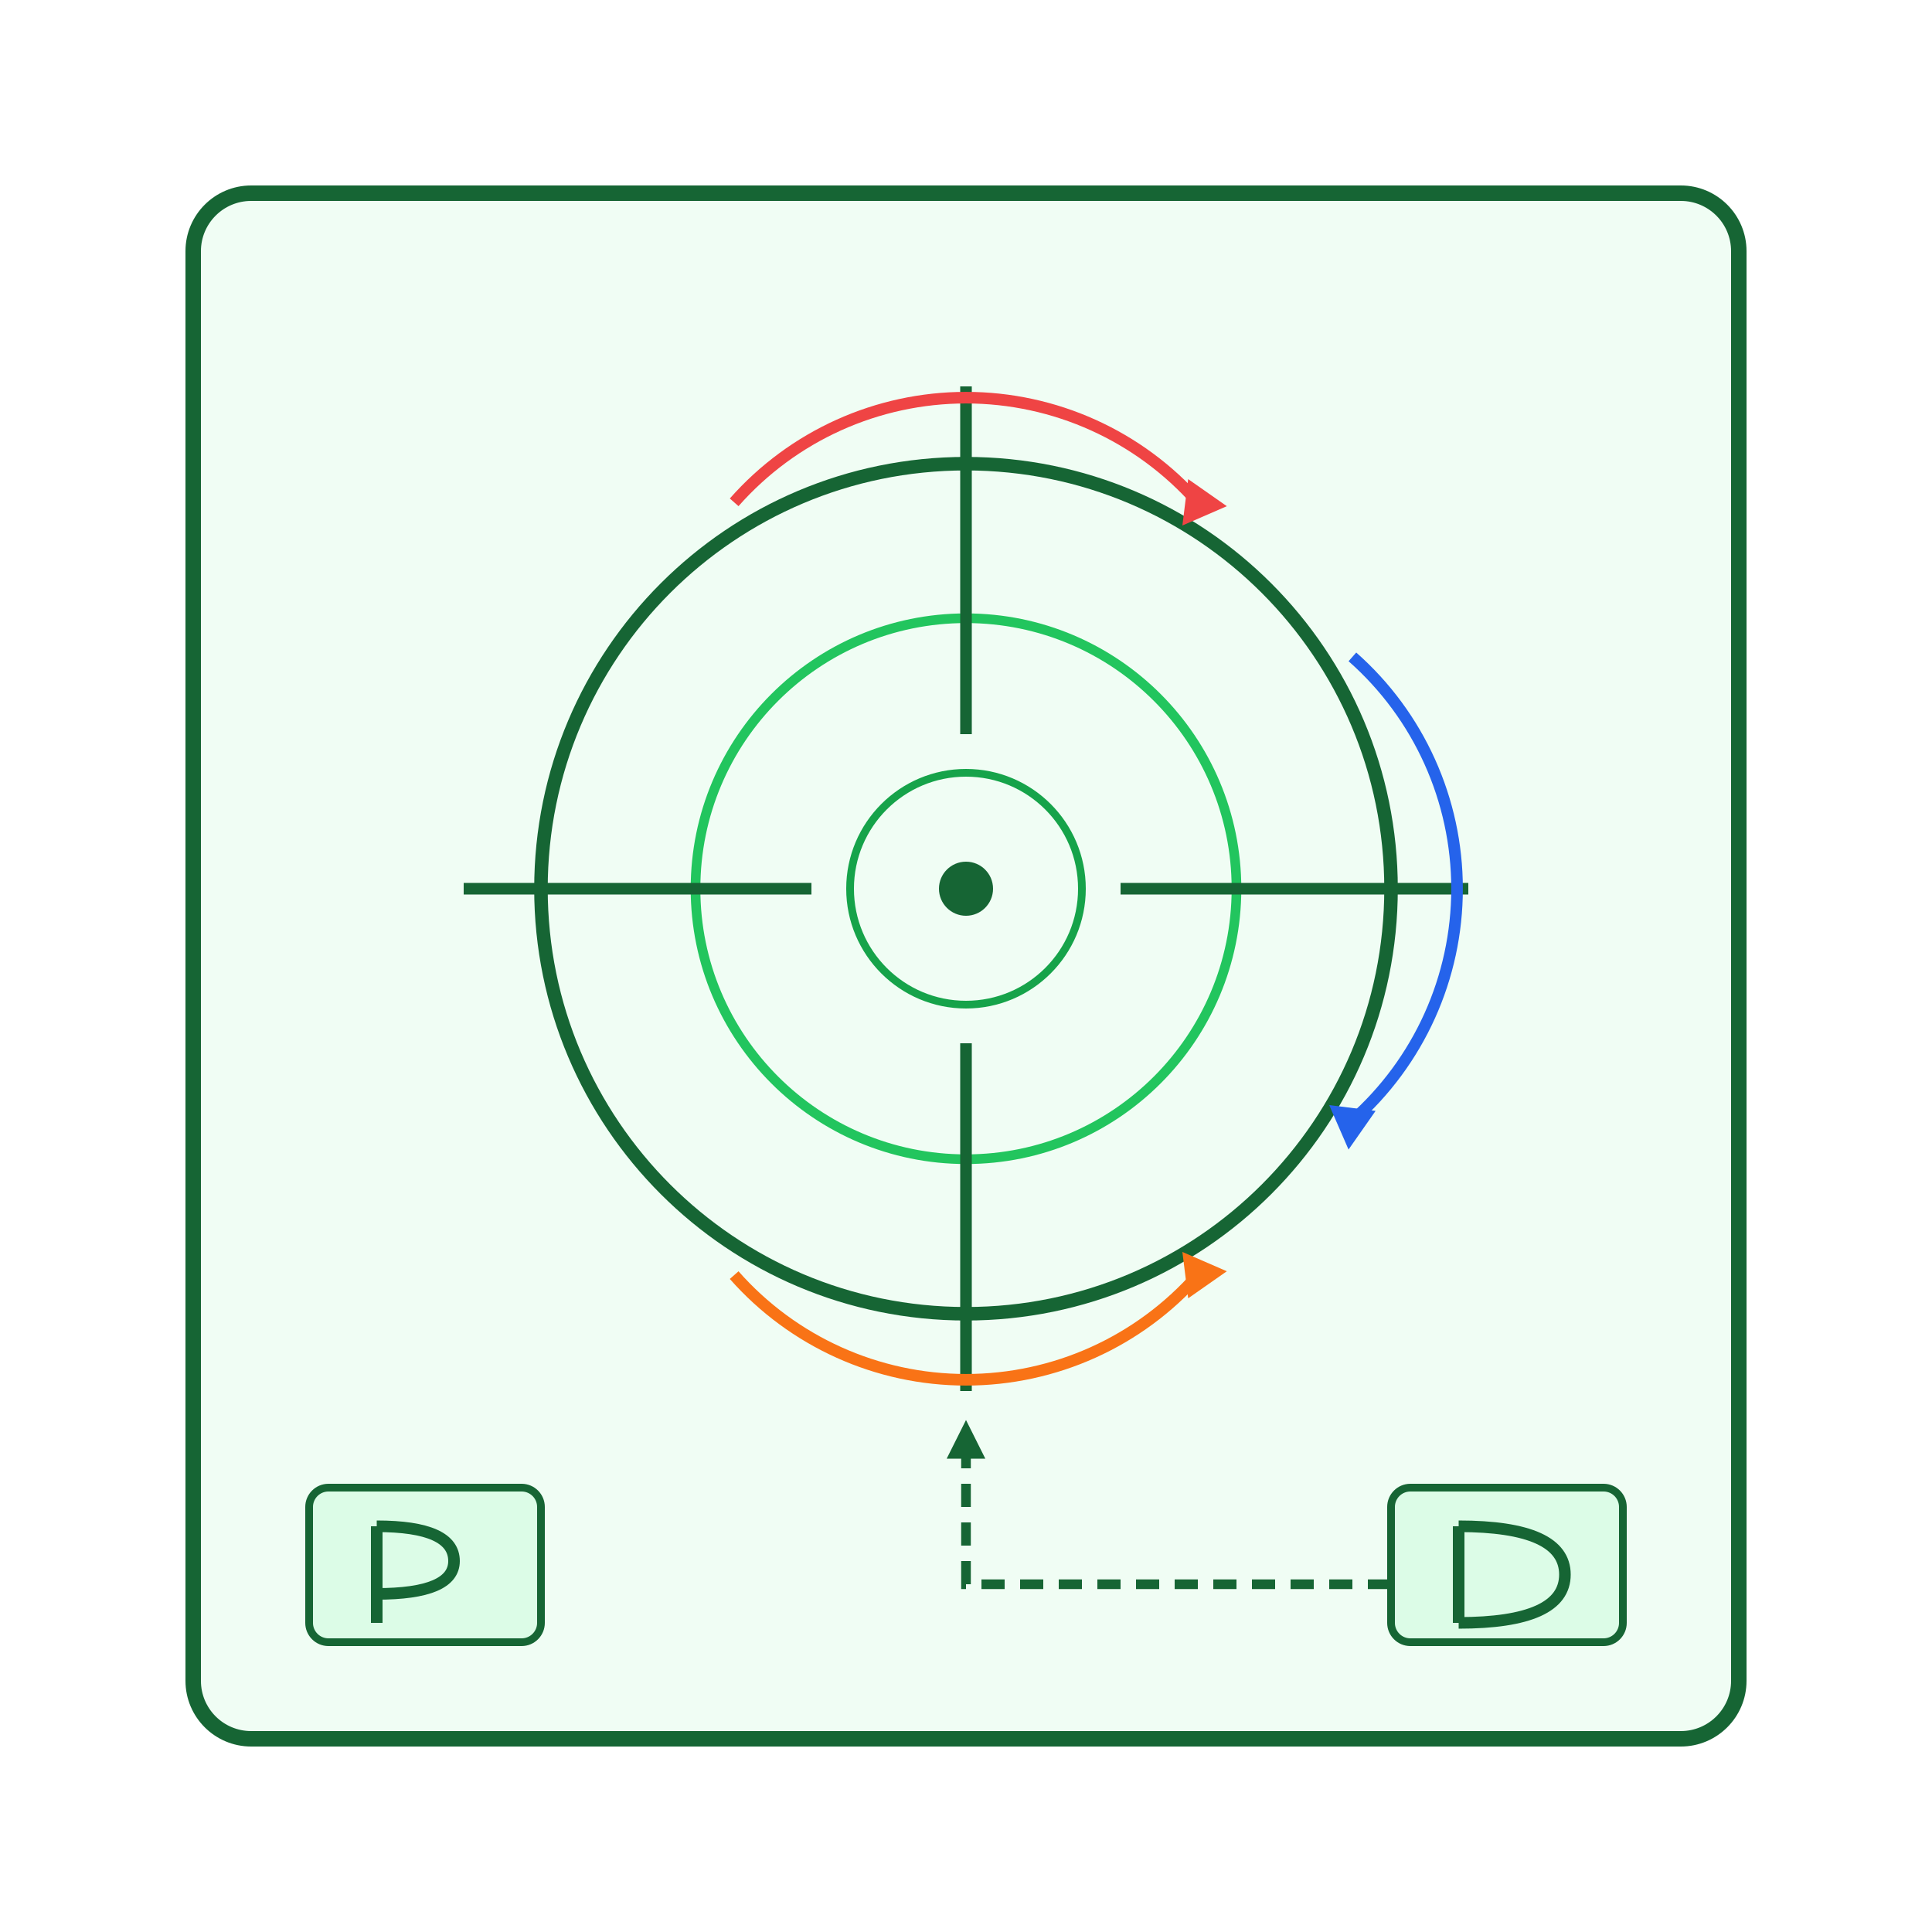
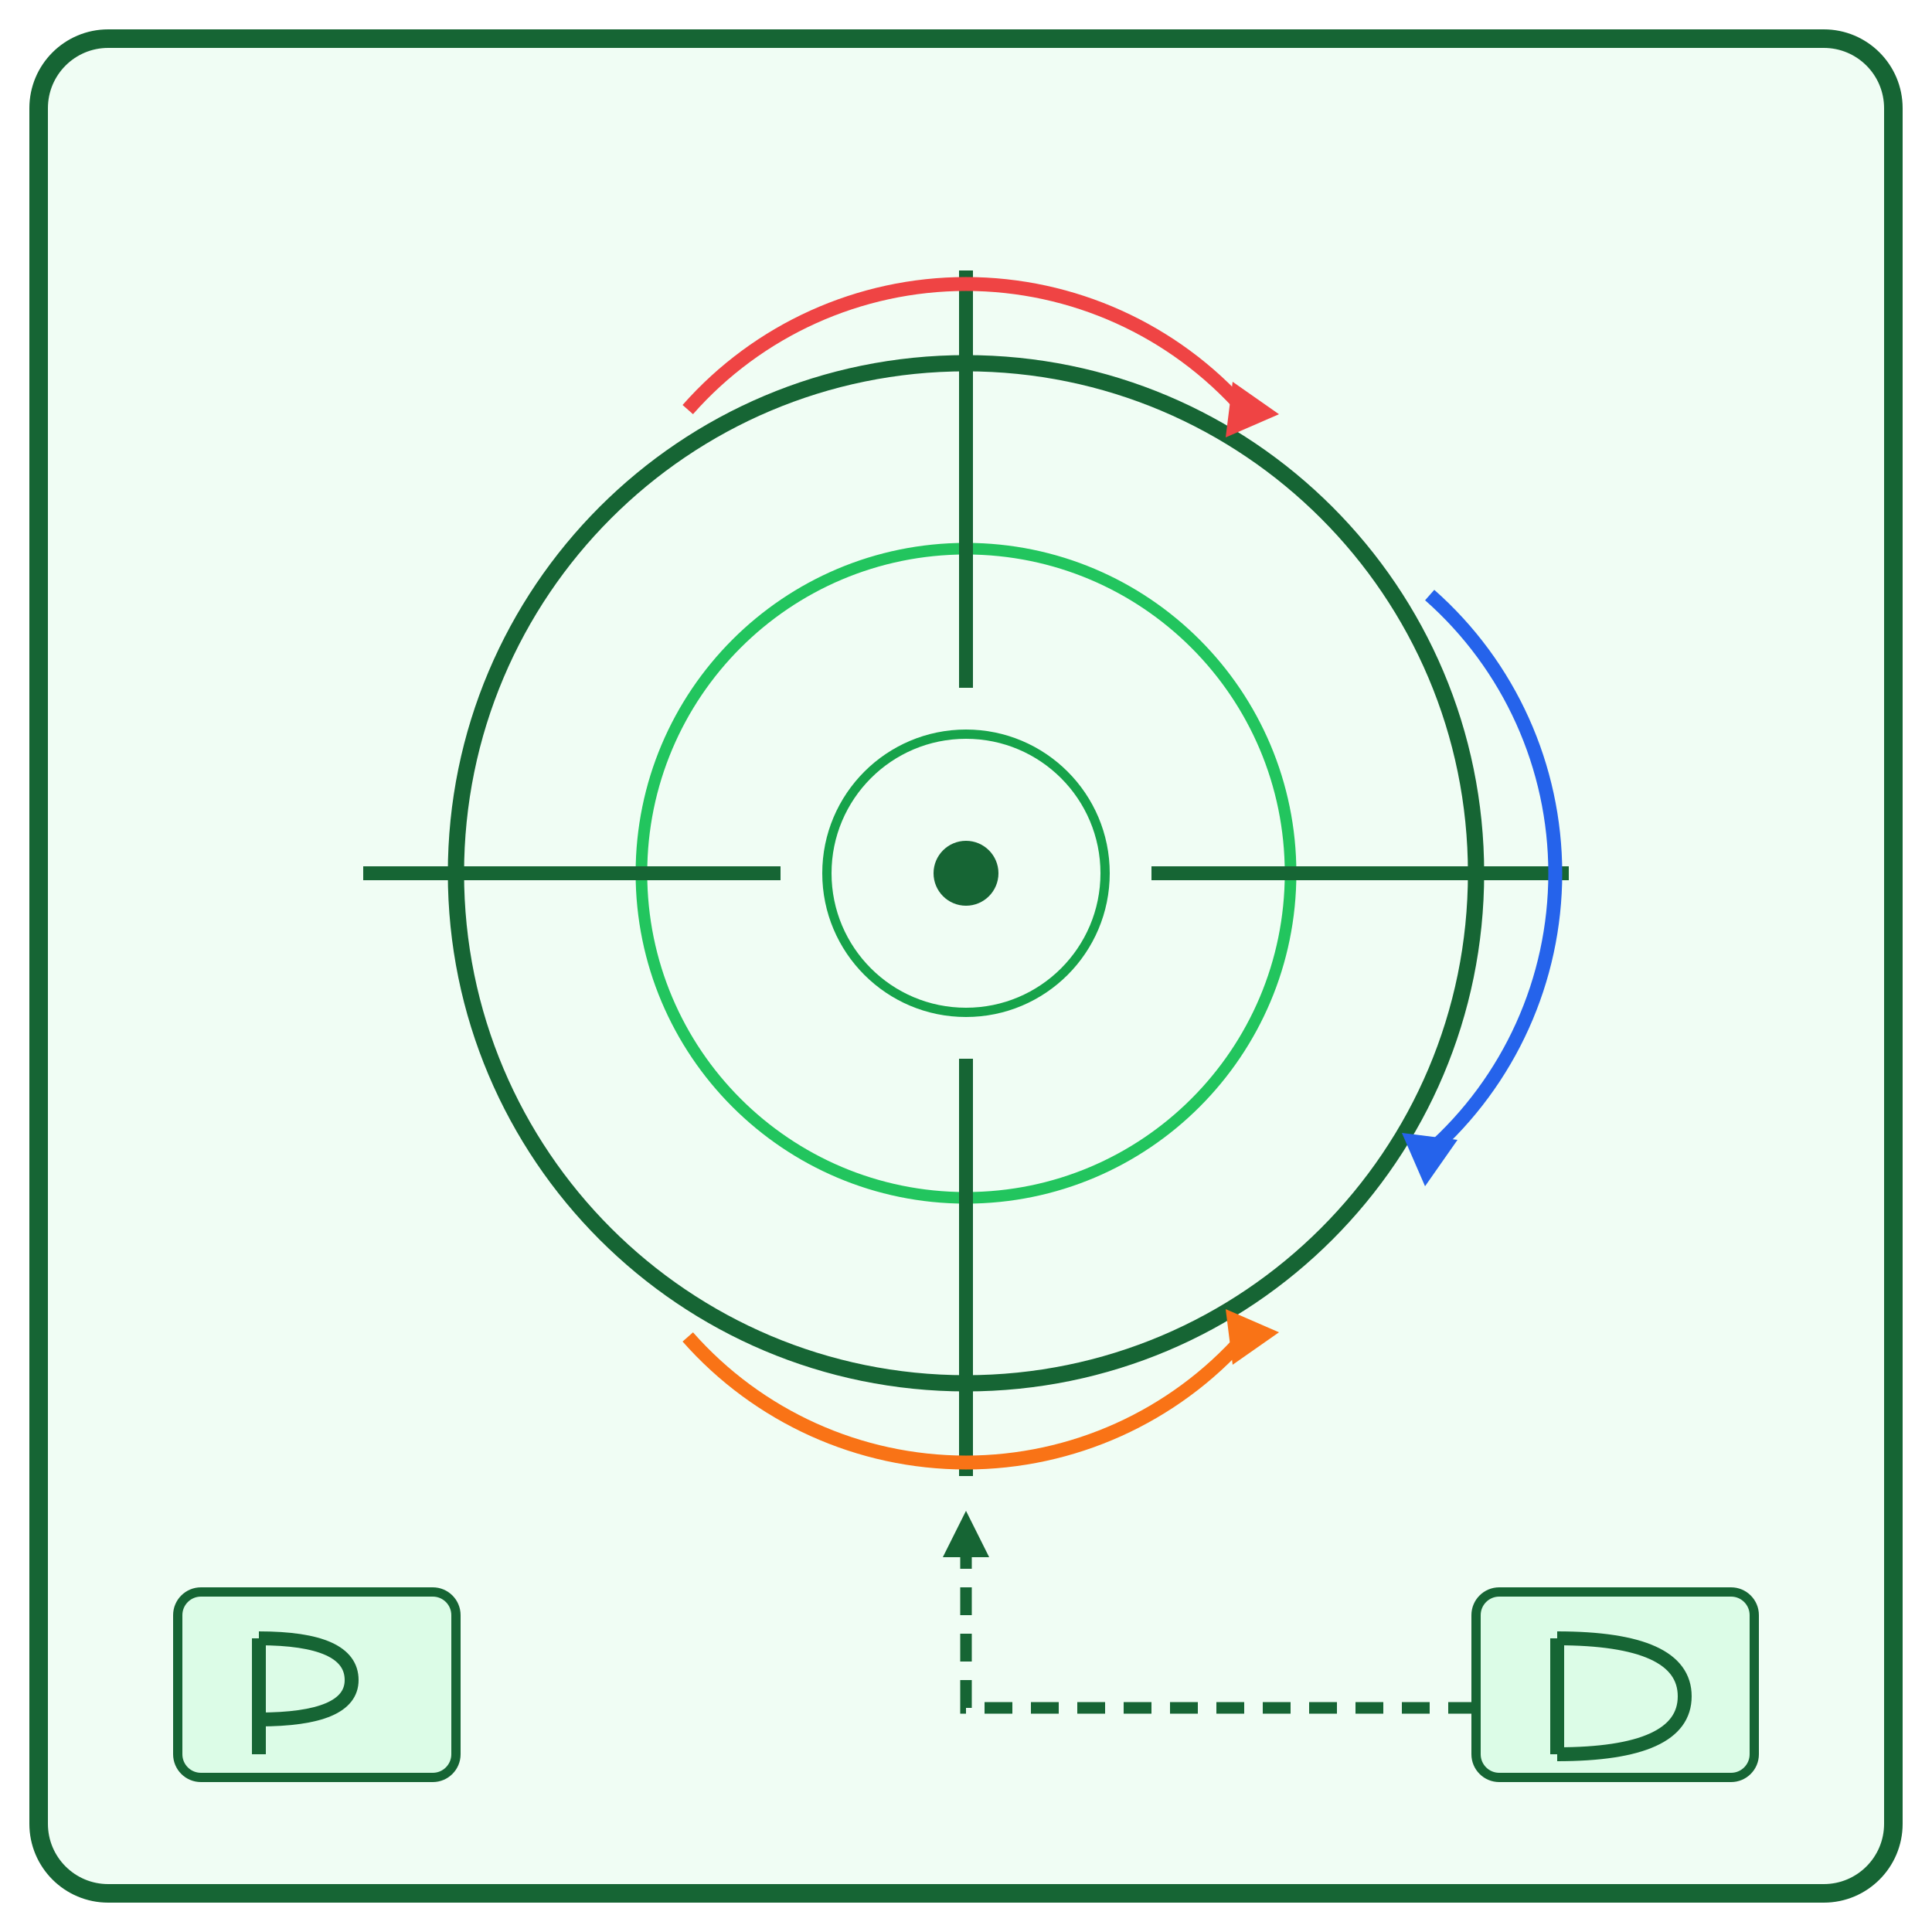
<svg xmlns="http://www.w3.org/2000/svg" viewBox="0 0 1000 1000">
-   <rect x="100" y="100" width="800" height="800" rx="30" ry="30" fill="#f0fdf4" stroke="#166534" stroke-width="8" />
-   <circle cx="500" cy="460" r="220" fill="none" stroke="#166534" stroke-width="7" />
-   <circle cx="500" cy="460" r="140" fill="none" stroke="#22c55e" stroke-width="5" />
-   <circle cx="500" cy="460" r="60" fill="none" stroke="#16a34a" stroke-width="4" />
-   <circle cx="500" cy="460" r="14" fill="#166534" />
-   <line x1="500" y1="200" x2="500" y2="380" stroke="#166534" stroke-width="6" />
-   <line x1="500" y1="540" x2="500" y2="720" stroke="#166534" stroke-width="6" />
-   <line x1="240" y1="460" x2="420" y2="460" stroke="#166534" stroke-width="6" />
-   <line x1="580" y1="460" x2="760" y2="460" stroke="#166534" stroke-width="6" />
-   <path d="M 380,260 A 160,160 0 0,1 620,260" fill="none" stroke="#ef4444" stroke-width="6" />
-   <polygon points="615,248 635,262 612,272" fill="#ef4444" />
-   <path d="M 700,340 A 160,160 0 0,1 700,580" fill="none" stroke="#2563eb" stroke-width="6" />
-   <polygon points="712,575 698,595 688,572" fill="#2563eb" />
-   <path d="M 380,660 A 160,160 0 0,0 620,660" fill="none" stroke="#f97316" stroke-width="6" />
-   <polygon points="615,672 635,658 612,648" fill="#f97316" />
-   <path d="M 780,820 L 500,820 L 500,750" fill="none" stroke="#166534" stroke-width="5" stroke-dasharray="12,8" />
-   <polygon points="490,755 500,735 510,755" fill="#166534" />
-   <rect x="160" y="770" width="120" height="80" rx="10" ry="10" fill="#dcfce7" stroke="#166534" stroke-width="4" />
-   <line x1="195" y1="790" x2="195" y2="840" stroke="#166534" stroke-width="6" />
-   <path d="M 195,790 Q 235,790 235,808 Q 235,825 195,825" fill="none" stroke="#166534" stroke-width="6" />
-   <rect x="720" y="770" width="120" height="80" rx="10" ry="10" fill="#dcfce7" stroke="#166534" stroke-width="4" />
-   <line x1="755" y1="790" x2="755" y2="840" stroke="#166534" stroke-width="6" />
-   <path d="M 755,790 Q 810,790 810,815 Q 810,840 755,840" fill="none" stroke="#166534" stroke-width="6" />
+   <g transform="translate(500 500) scale(1.2) translate(-500 -500)">
+     <rect x="100" y="100" width="800" height="800" rx="30" ry="30" fill="#f0fdf4" stroke="#166534" stroke-width="8" />
+     <circle cx="500" cy="460" r="220" fill="none" stroke="#166534" stroke-width="7" />
+     <circle cx="500" cy="460" r="140" fill="none" stroke="#22c55e" stroke-width="5" />
+     <circle cx="500" cy="460" r="60" fill="none" stroke="#16a34a" stroke-width="4" />
+     <circle cx="500" cy="460" r="14" fill="#166534" />
+     <line x1="500" y1="200" x2="500" y2="380" stroke="#166534" stroke-width="6" />
+     <line x1="500" y1="540" x2="500" y2="720" stroke="#166534" stroke-width="6" />
+     <line x1="240" y1="460" x2="420" y2="460" stroke="#166534" stroke-width="6" />
+     <line x1="580" y1="460" x2="760" y2="460" stroke="#166534" stroke-width="6" />
+     <path d="M 380,260 A 160,160 0 0,1 620,260" fill="none" stroke="#ef4444" stroke-width="6" />
+     <polygon points="615,248 635,262 612,272" fill="#ef4444" />
+     <path d="M 700,340 A 160,160 0 0,1 700,580" fill="none" stroke="#2563eb" stroke-width="6" />
+     <polygon points="712,575 698,595 688,572" fill="#2563eb" />
+     <path d="M 380,660 A 160,160 0 0,0 620,660" fill="none" stroke="#f97316" stroke-width="6" />
+     <polygon points="615,672 635,658 612,648" fill="#f97316" />
+     <path d="M 780,820 L 500,820 L 500,750" fill="none" stroke="#166534" stroke-width="5" stroke-dasharray="12,8" />
+     <polygon points="490,755 500,735 510,755" fill="#166534" />
+     <rect x="160" y="770" width="120" height="80" rx="10" ry="10" fill="#dcfce7" stroke="#166534" stroke-width="4" />
+     <line x1="195" y1="790" x2="195" y2="840" stroke="#166534" stroke-width="6" />
+     <path d="M 195,790 Q 235,790 235,808 Q 235,825 195,825" fill="none" stroke="#166534" stroke-width="6" />
+     <rect x="720" y="770" width="120" height="80" rx="10" ry="10" fill="#dcfce7" stroke="#166534" stroke-width="4" />
+     <line x1="755" y1="790" x2="755" y2="840" stroke="#166534" stroke-width="6" />
+     <path d="M 755,790 Q 810,790 810,815 Q 810,840 755,840" fill="none" stroke="#166534" stroke-width="6" />
+   </g>
</svg>
